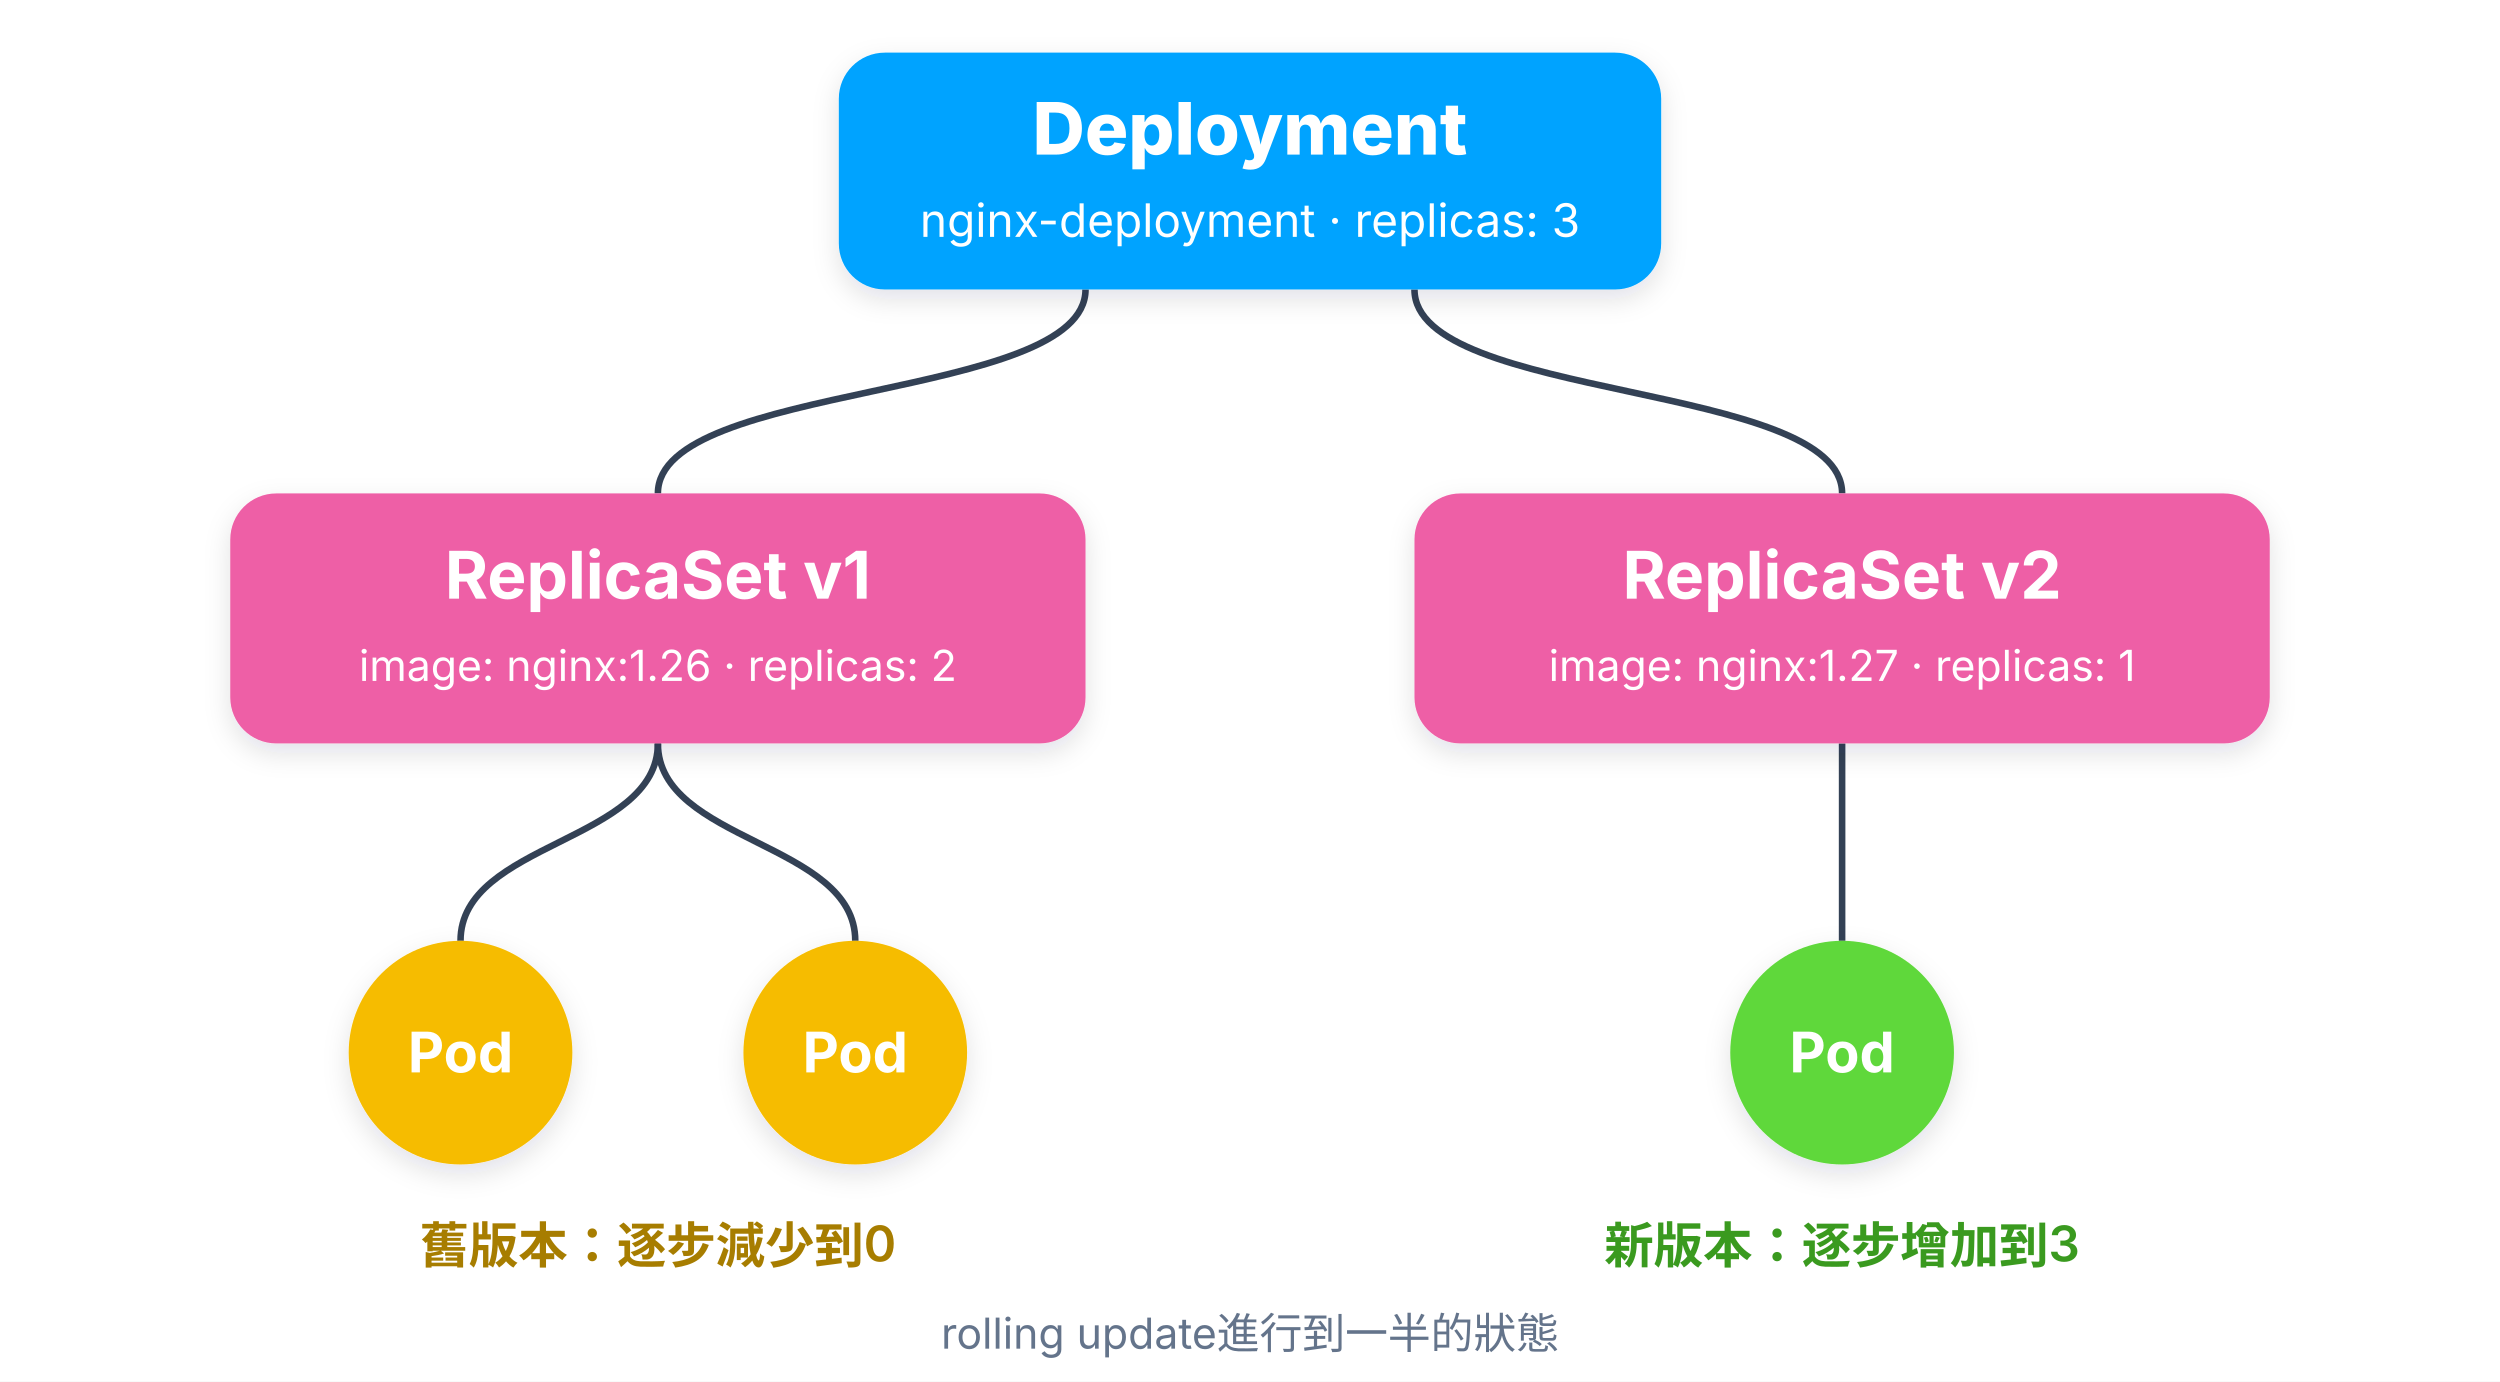
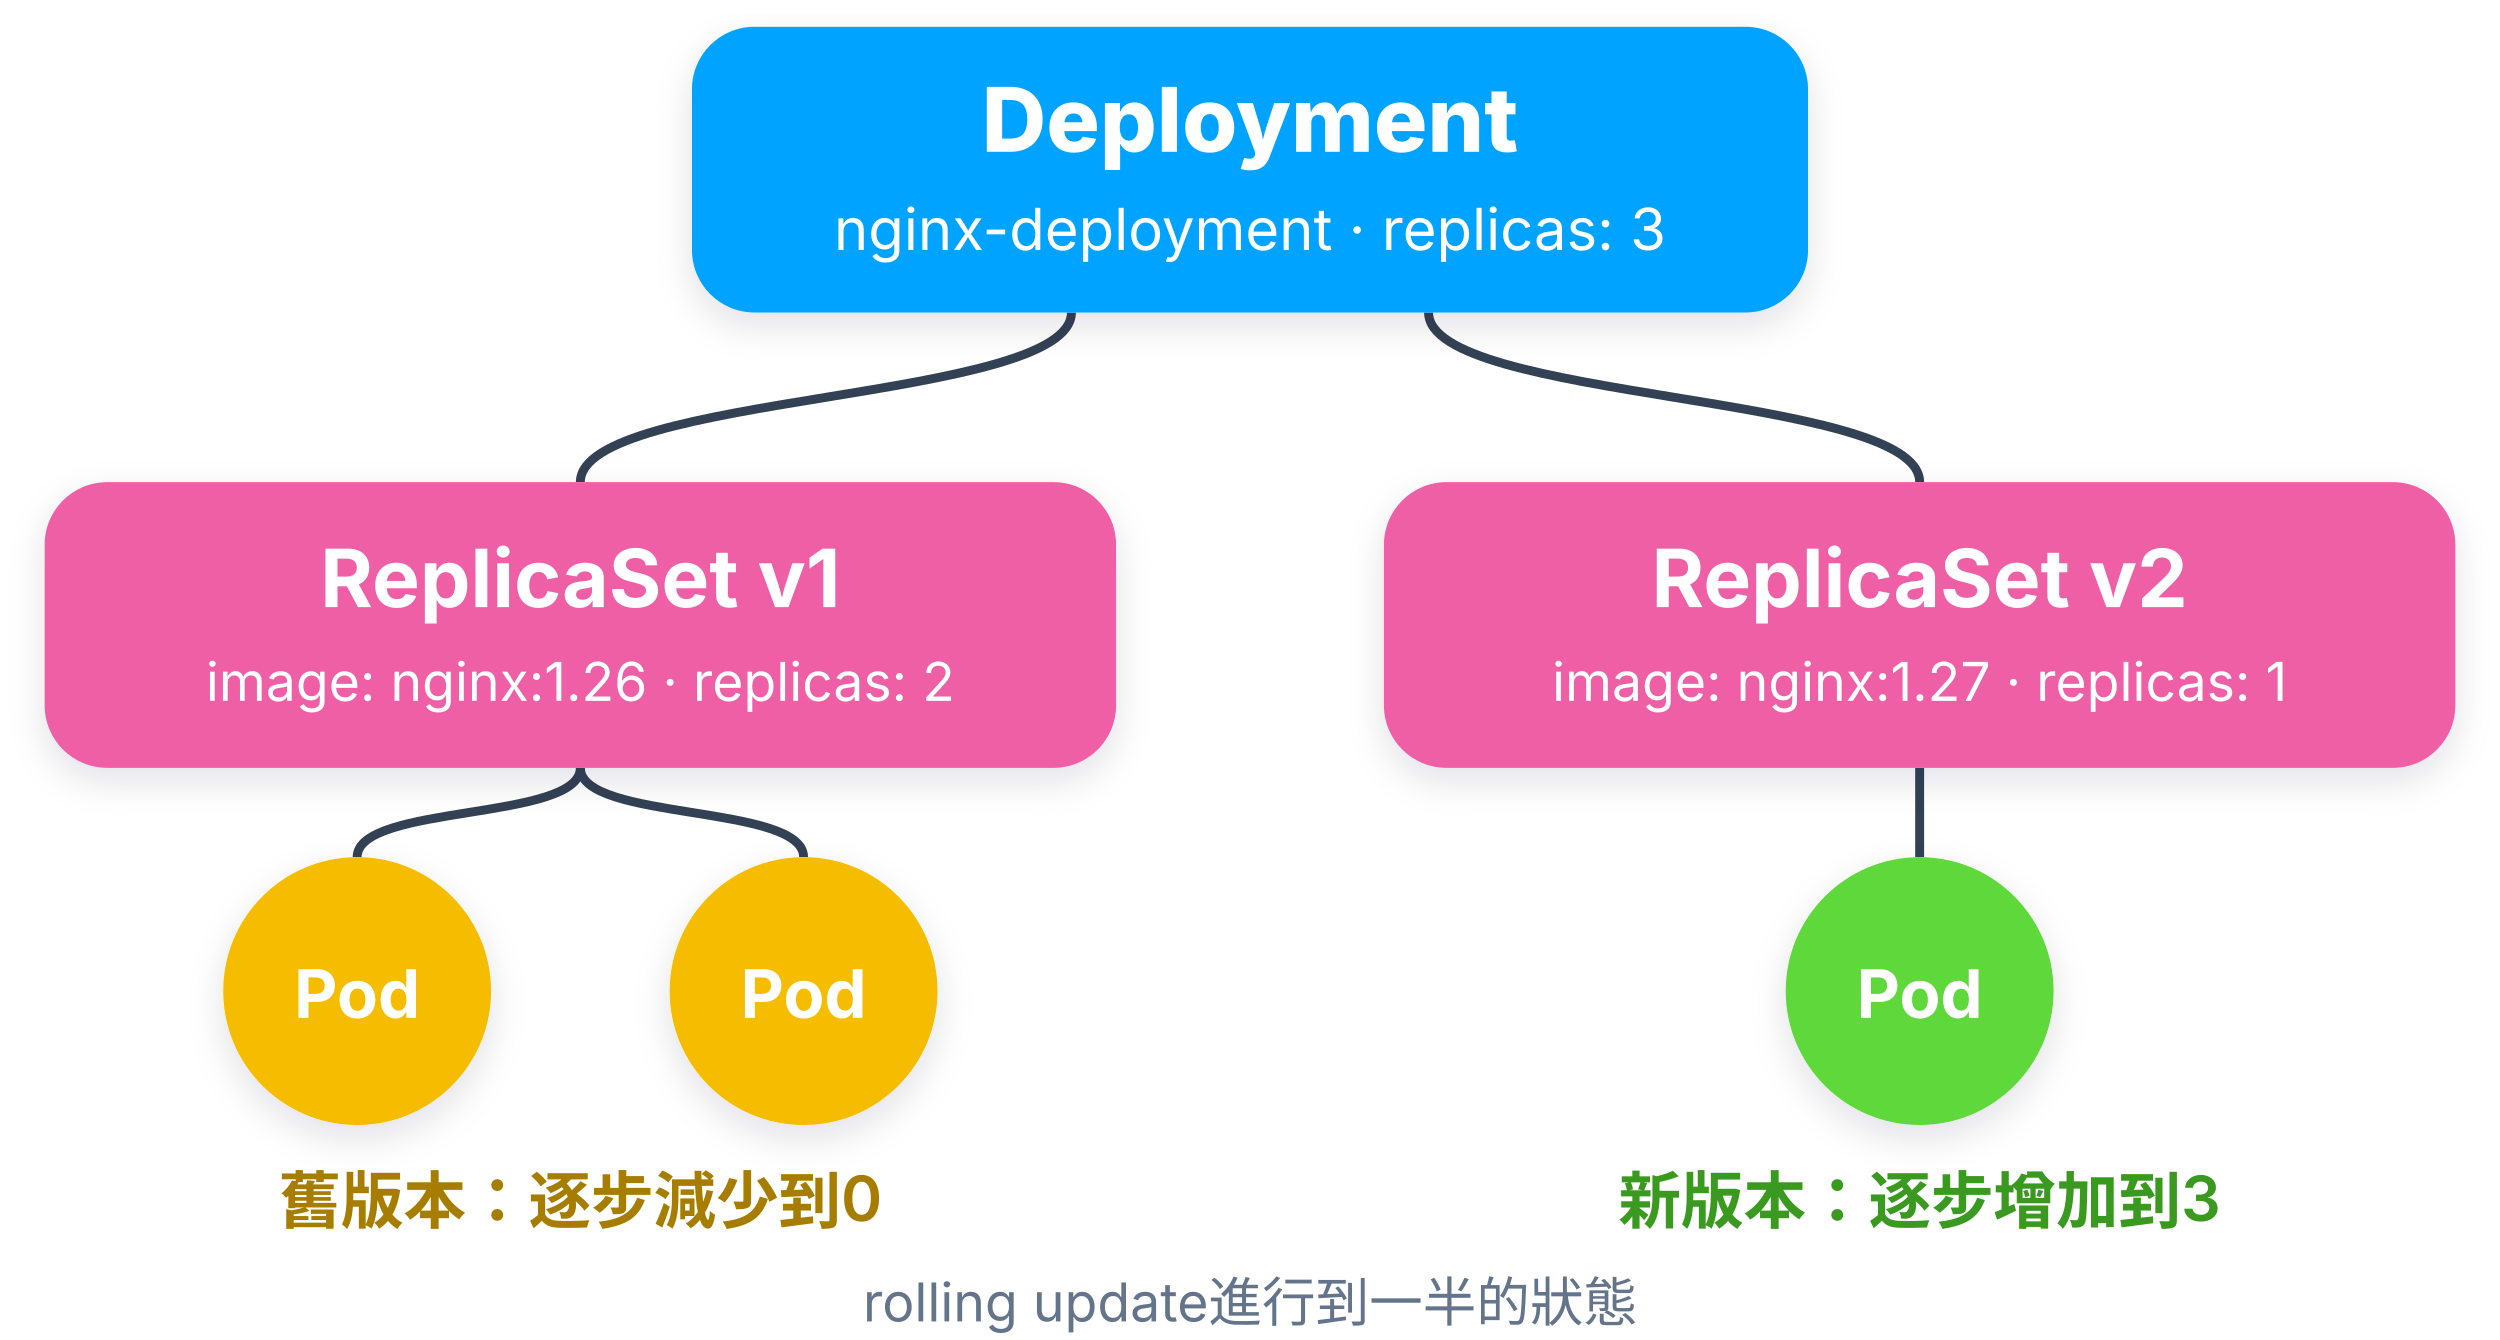
- <svg xmlns="http://www.w3.org/2000/svg" viewBox="0 0 760 420" font-family="Inter, Helvetica Neue, Helvetica, Arial, sans-serif">
+ <svg xmlns="http://www.w3.org/2000/svg" viewBox="0 2 560 300" font-family="Inter, Helvetica Neue, Helvetica, Arial, sans-serif">
  <defs>
    <filter id="sh" x="-10%" y="-10%" width="120%" height="140%">
      <feDropShadow dx="0" dy="3" stdDeviation="4" flood-color="#0f172a" flood-opacity="0.12" />
    </filter>
  </defs>
-   <rect width="760" height="420" fill="#ffffff" />
+   <rect width="560" height="310" fill="#ffffff" />
  <g fill="none" stroke="#334155" stroke-width="2">
-     <path d="M330 88 C 330 122, 200 116, 200 150" />
-     <path d="M430 88 C 430 122, 560 116, 560 150" />
-     <path d="M200 226 C 200 256, 140 256, 140 286" />
-     <path d="M200 226 C 200 256, 260 256, 260 286" />
-     <path d="M560 226 V 286" />
+     <path d="M240 72 C 240 92, 130 90, 130 110" />
+     <path d="M320 72 C 320 92, 430 90, 430 110" />
+     <path d="M130 174 C 130 186, 80 182, 80 194" />
+     <path d="M130 174 C 130 186, 180 182, 180 194" />
+     <path d="M430 174 V 194" />
  </g>
  <g filter="url(#sh)">
-     <rect x="255" y="16" width="250" height="72" rx="14" fill="#04a3ff" />
-     <rect x="70" y="150" width="260" height="76" rx="14" fill="#ee5fa6" />
-     <rect x="430" y="150" width="260" height="76" rx="14" fill="#ee5fa6" />
-     <circle cx="140" cy="320" r="34" fill="#f6bc00" />
-     <circle cx="260" cy="320" r="34" fill="#f6bc00" />
-     <circle cx="560" cy="320" r="34" fill="#5ed83a" />
+     <rect x="155" y="8" width="250" height="64" rx="14" fill="#04a3ff" />
+     <rect x="10" y="110" width="240" height="64" rx="14" fill="#ee5fa6" />
+     <rect x="310" y="110" width="240" height="64" rx="14" fill="#ee5fa6" />
+     <circle cx="80" cy="224" r="30" fill="#f6bc00" />
+     <circle cx="180" cy="224" r="30" fill="#f6bc00" />
+     <circle cx="430" cy="224" r="30" fill="#5ed83a" />
  </g>
  <g fill="#ffffff" text-anchor="middle">
-     <text x="380" y="47" font-size="22" font-weight="800">Deployment</text>
-     <text x="380" y="72" font-size="14">nginx-deployment · replicas: 3</text>
-     <text x="200" y="182" font-size="20" font-weight="700">ReplicaSet v1</text>
-     <text x="200" y="207" font-size="13">image: nginx:1.26 · replicas: 2</text>
-     <text x="560" y="182" font-size="20" font-weight="700">ReplicaSet v2</text>
-     <text x="560" y="207" font-size="13">image: nginx:1.27 · replicas: 1</text>
-     <text x="140" y="326" font-size="17" font-weight="700">Pod</text>
-     <text x="260" y="326" font-size="17" font-weight="700">Pod</text>
-     <text x="560" y="326" font-size="17" font-weight="700">Pod</text>
+     <text x="280" y="36" font-size="20" font-weight="800">Deployment</text>
+     <text x="280" y="58" font-size="13">nginx-deployment · replicas: 3</text>
+     <text x="130" y="138" font-size="18" font-weight="700">ReplicaSet v1</text>
+     <text x="130" y="159" font-size="12">image: nginx:1.26 · replicas: 2</text>
+     <text x="430" y="138" font-size="18" font-weight="700">ReplicaSet v2</text>
+     <text x="430" y="159" font-size="12">image: nginx:1.27 · replicas: 1</text>
+     <text x="80" y="230" font-size="15" font-weight="700">Pod</text>
+     <text x="180" y="230" font-size="15" font-weight="700">Pod</text>
+     <text x="430" y="230" font-size="15" font-weight="700">Pod</text>
  </g>
-   <g font-size="15" font-weight="600" text-anchor="middle">
-     <text x="200" y="384" fill="#a77d00">舊版本：逐步減少到0</text>
-     <text x="560" y="384" fill="#3a9a1f">新版本：逐步增加到3</text>
+   <g font-size="14" font-weight="600" text-anchor="middle">
+     <text x="130" y="276" fill="#a77d00">舊版本：逐步減少到0</text>
+     <text x="430" y="276" fill="#3a9a1f">新版本：逐步增加到3</text>
  </g>
-   <text x="380" y="410" font-size="13" fill="#64748b" text-anchor="middle">rolling update進行到一半的狀態</text>
+   <text x="280" y="298" font-size="12" fill="#64748b" text-anchor="middle">rolling update進行到一半的狀態</text>
</svg>
